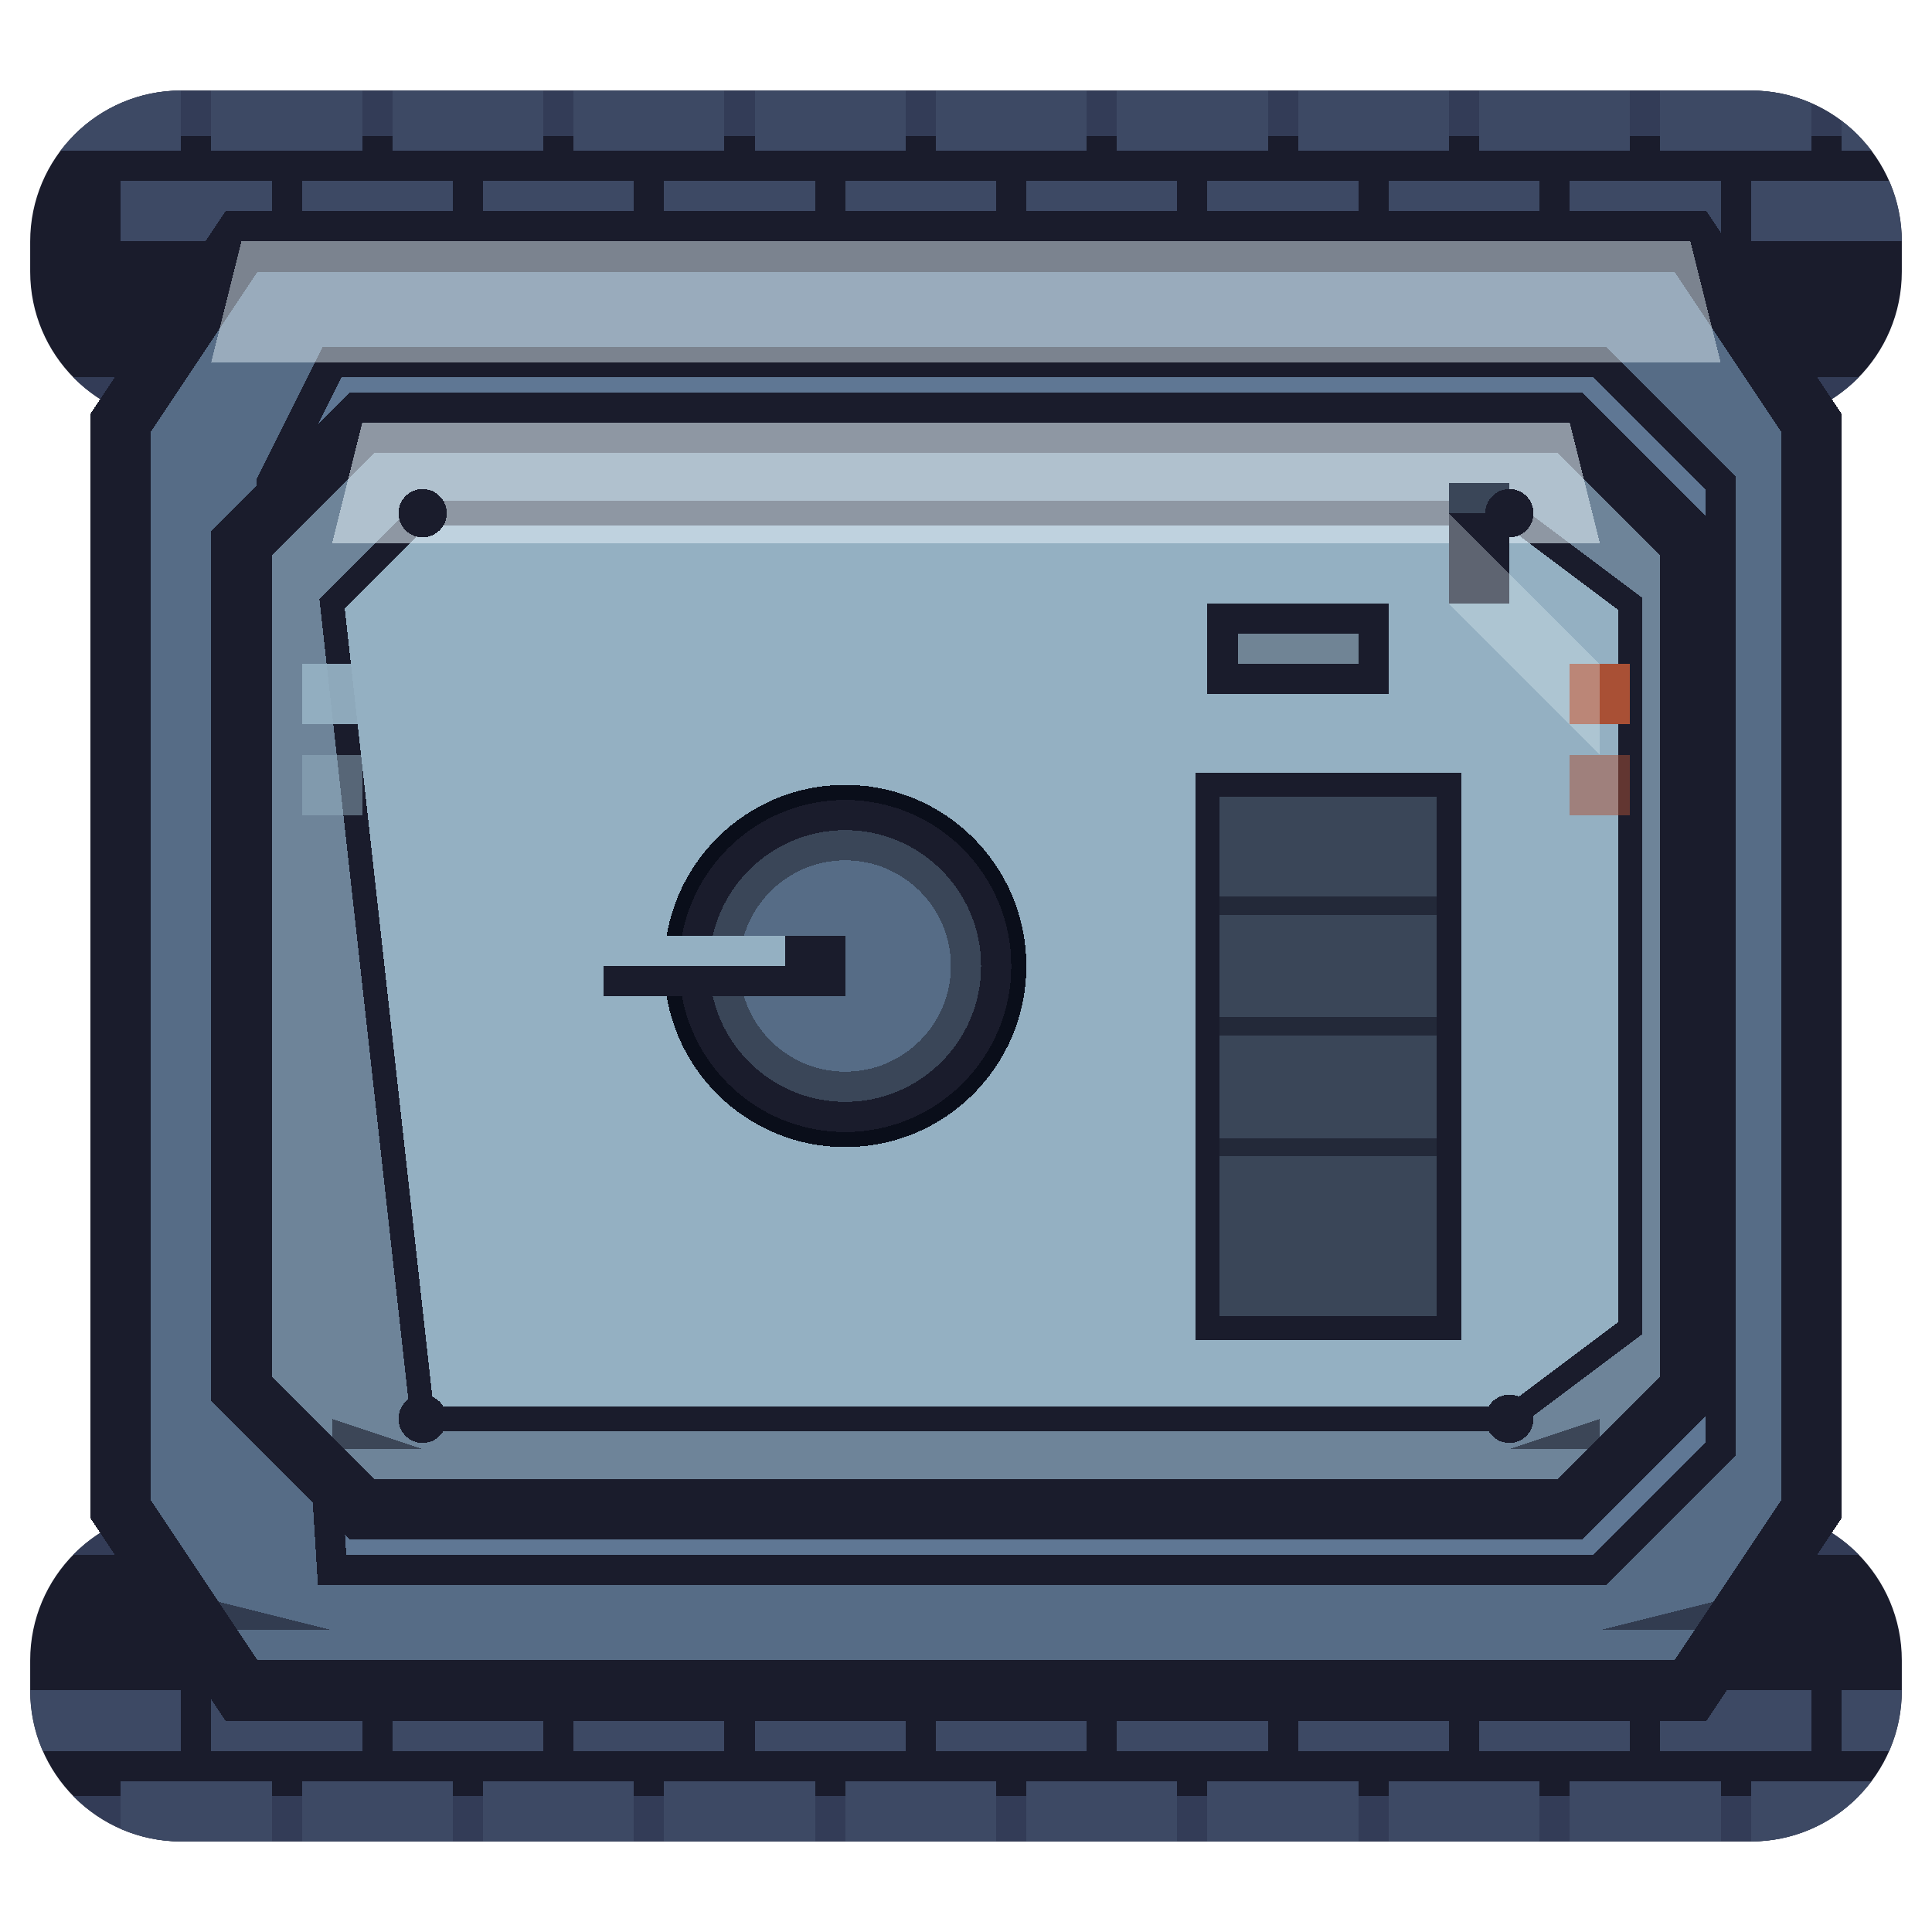
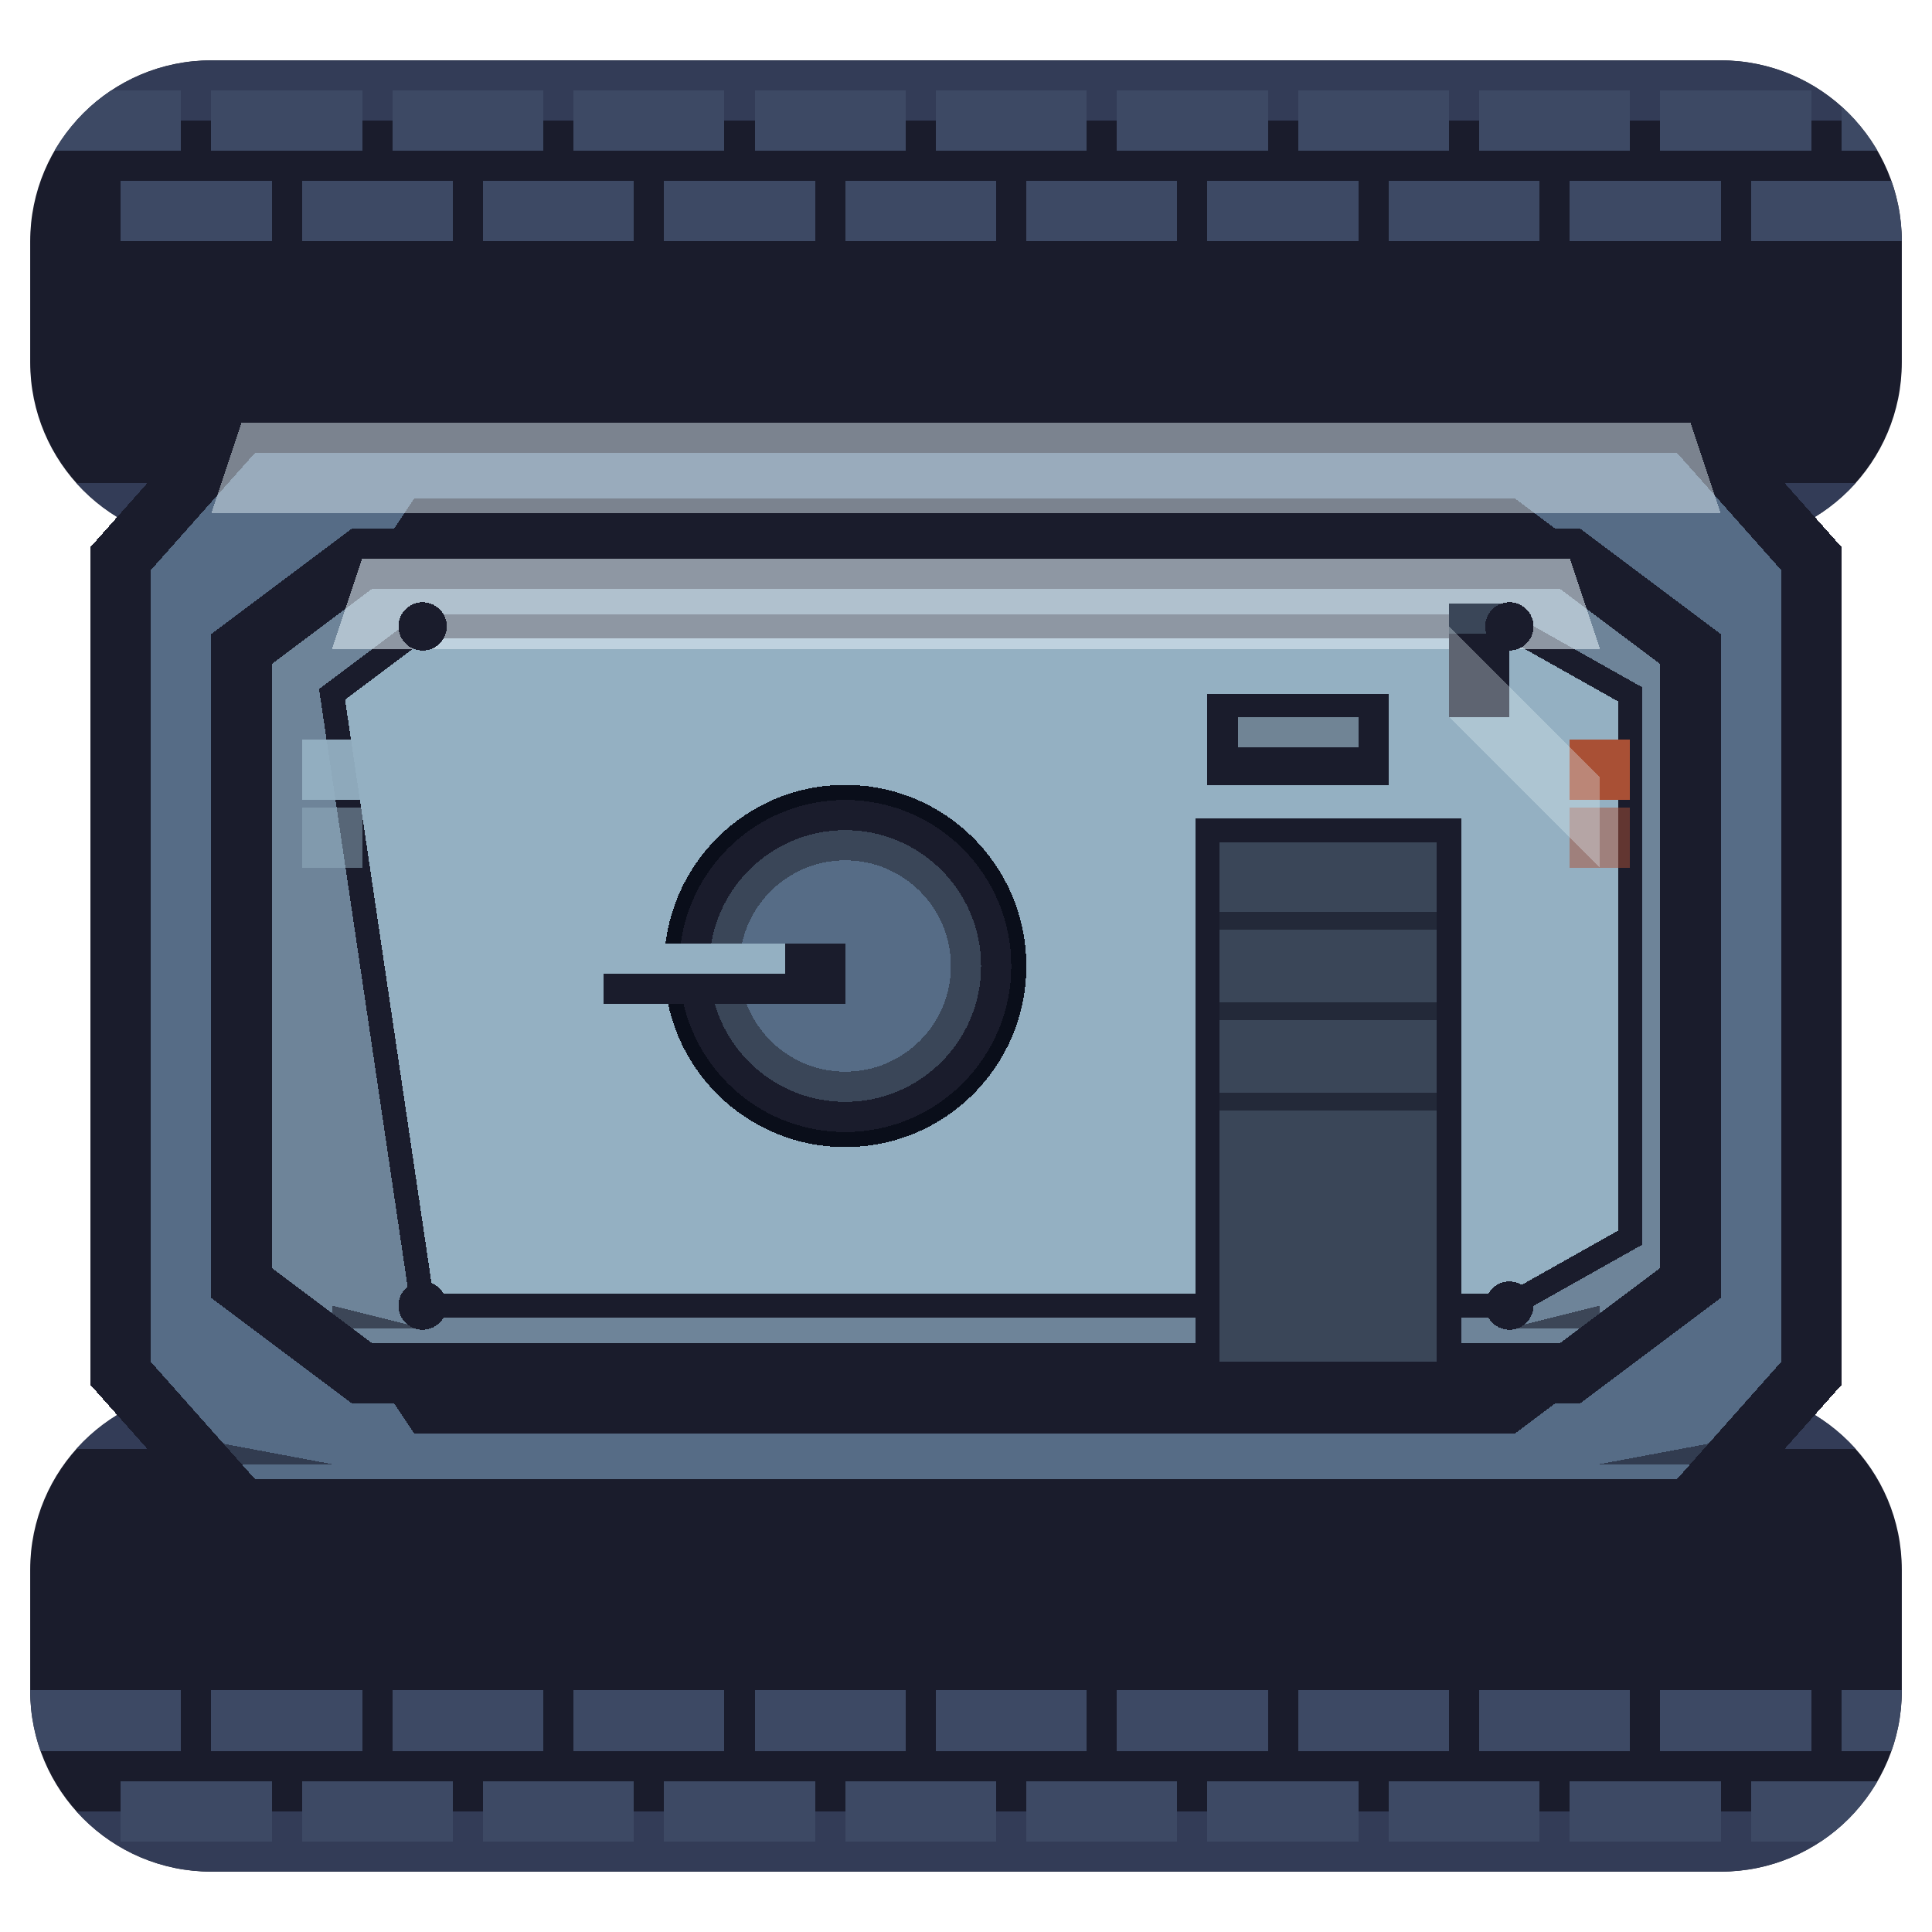
<svg xmlns="http://www.w3.org/2000/svg" width="64" height="64" viewBox="0 0 64 64" shape-rendering="crispEdges">
  <defs>
    <clipPath id="miniTrackClip">
-       <rect x="1" y="3" width="62" height="11" rx="5" ry="5" />
-       <rect x="1" y="50" width="62" height="11" rx="5" ry="5" />
+       <rect x="1" y="2" width="62" height="16" rx="6" ry="6" />
+       <rect x="1" y="46" width="62" height="16" rx="6" ry="6" />
    </clipPath>
  </defs>
  <g clip-path="url(#miniTrackClip)">
-     <rect x="1" y="3" width="62" height="11" fill="#1a1c2c" />
-     <rect x="1" y="3" width="62" height="1.5" fill="#333c57" />
-     <rect x="1" y="12.5" width="62" height="1.5" fill="#333c57" />
+     <rect x="1" y="2" width="62" height="16" fill="#1a1c2c" />
+     <rect x="1" y="2" width="62" height="2" fill="#333c57" />
+     <rect x="1" y="16" width="62" height="2" fill="#333c57" />
    <g fill="#3d4964">
      <rect x="1" y="3" width="5" height="2" />
      <rect x="7" y="3" width="5" height="2" />
      <rect x="13" y="3" width="5" height="2" />
      <rect x="19" y="3" width="5" height="2" />
      <rect x="25" y="3" width="5" height="2" />
      <rect x="31" y="3" width="5" height="2" />
      <rect x="37" y="3" width="5" height="2" />
      <rect x="43" y="3" width="5" height="2" />
      <rect x="49" y="3" width="5" height="2" />
      <rect x="55" y="3" width="5" height="2" />
      <rect x="61" y="3" width="2" height="2" />
      <rect x="4" y="6" width="5" height="2" />
      <rect x="10" y="6" width="5" height="2" />
      <rect x="16" y="6" width="5" height="2" />
      <rect x="22" y="6" width="5" height="2" />
      <rect x="28" y="6" width="5" height="2" />
      <rect x="34" y="6" width="5" height="2" />
      <rect x="40" y="6" width="5" height="2" />
      <rect x="46" y="6" width="5" height="2" />
      <rect x="52" y="6" width="5" height="2" />
      <rect x="58" y="6" width="5" height="2" />
    </g>
  </g>
  <g clip-path="url(#miniTrackClip)">
-     <rect x="1" y="50" width="62" height="11" fill="#1a1c2c" />
-     <rect x="1" y="50" width="62" height="1.5" fill="#333c57" />
-     <rect x="1" y="59.5" width="62" height="1.5" fill="#333c57" />
+     <rect x="1" y="46" width="62" height="16" fill="#1a1c2c" />
+     <rect x="1" y="46" width="62" height="2" fill="#333c57" />
+     <rect x="1" y="60" width="62" height="2" fill="#333c57" />
    <g fill="#3d4964">
      <rect x="1" y="56" width="5" height="2" />
      <rect x="7" y="56" width="5" height="2" />
      <rect x="13" y="56" width="5" height="2" />
      <rect x="19" y="56" width="5" height="2" />
      <rect x="25" y="56" width="5" height="2" />
      <rect x="31" y="56" width="5" height="2" />
      <rect x="37" y="56" width="5" height="2" />
      <rect x="43" y="56" width="5" height="2" />
      <rect x="49" y="56" width="5" height="2" />
      <rect x="55" y="56" width="5" height="2" />
      <rect x="61" y="56" width="2" height="2" />
      <rect x="4" y="59" width="5" height="2" />
      <rect x="10" y="59" width="5" height="2" />
      <rect x="16" y="59" width="5" height="2" />
      <rect x="22" y="59" width="5" height="2" />
      <rect x="28" y="59" width="5" height="2" />
      <rect x="34" y="59" width="5" height="2" />
      <rect x="40" y="59" width="5" height="2" />
      <rect x="46" y="59" width="5" height="2" />
      <rect x="52" y="59" width="5" height="2" />
      <rect x="58" y="59" width="5" height="2" />
    </g>
  </g>
-   <path d="M7 8H57L61 14V50L57 56H7L3 50V14Z" fill="#0a0e1a" opacity=".5" />
-   <path d="M8 8H56L60 14V50L56 56H8L4 50V14Z" fill="#566c86" stroke="#1a1c2c" stroke-width="2" />
-   <path d="M11 12H53L57 16V48L53 52H11L9 20V16Z" fill="#5f7794" stroke="#1a1c2c" stroke-width="1" />
-   <path d="M8 8H56L57 12H7Z" fill="#dceaf2" opacity=".5" />
-   <path d="M7 53L11 54H53L57 53V54H7Z" fill="#1a1c2c" opacity=".6" />
-   <path d="M11 14H53L57 18V46L53 50H11L7 46V18Z" fill="#0a0e1a" opacity=".5" />
-   <path d="M12 14H52L56 18V46L52 50H12L8 46V18Z" fill="#6e8499" stroke="#1a1c2c" stroke-width="2" />
-   <path d="M14 17H50L54 20V44L50 47H14L11 20V20Z" fill="#94b0c2" stroke="#1a1c2c" stroke-width="0.8" />
-   <path d="M12 14H52L53 18H11Z" fill="#dceaf2" opacity=".6" />
-   <path d="M11 47L14 48H50L53 47V48H11Z" fill="#1a1c2c" opacity=".6" />
+   <path d="M10 14 H54 L58 18.5 V45.5 L54 50 H10 L6 45.5 V18.5 Z" fill="#0a0e1a" opacity=".5" />
+   <path d="M8 14 H56 L60 18.5 V45.5 L56 50 H8 L4 45.5 V18.5 Z" fill="#566c86" stroke="#1a1c2c" stroke-width="2" />
+   <path d="M14 17 H50 L54 20 V44 L50 47 H14 L12 44 V20 Z" fill="#5f7794" stroke="#1a1c2c" stroke-width="1" />
+   <path d="M8 14 H56 L57 17 H7 Z" fill="#dceaf2" opacity=".5" />
+   <path d="M7 47.75 L11 48.5 H53 L57 47.75 V48.5 H7 Z" fill="#1a1c2c" opacity=".6" />
+   <path d="M11 18.5 H53 L57 21.5 V42.5 L53 45.5 H11 L7 42.5 V21.5 Z" fill="#0a0e1a" opacity=".5" />
+   <path d="M12 18.5 H52 L56 21.5 V42.5 L52 45.5 H12 L8 42.5 V21.5 Z" fill="#6e8499" stroke="#1a1c2c" stroke-width="2" />
+   <path d="M14 20.75 H50 L54 23 V41 L50 43.25 H14 L11 23 V23 Z" fill="#94b0c2" stroke="#1a1c2c" stroke-width="0.8" />
+   <path d="M12 18.5 H52 L53 21.5 H11 Z" fill="#dceaf2" opacity=".6" />
+   <path d="M11 43.25 L14 44 H50 L53 43.25 V44 H11 Z" fill="#1a1c2c" opacity=".6" />
  <circle cx="28" cy="32" r="6" fill="#0a0e1a" />
  <circle cx="28" cy="32" r="5" fill="#3a4658" stroke="#1a1c2c" stroke-width="1" />
  <circle cx="28" cy="32" r="3.5" fill="#566c86" />
-   <rect x="20" y="31" width="8" height="2" fill="#1a1c2c" />
-   <rect x="20" y="31" width="6" height="1" fill="#94b0c2" />
-   <rect x="40" y="20" width="6" height="3" fill="#1a1c2c" />
-   <rect x="41" y="21" width="4" height="1" fill="#94b0c2" opacity=".7" />
-   <rect x="40" y="26" width="8" height="18" fill="#3a4658" stroke="#1a1c2c" stroke-width="0.8" />
+   <rect x="20" y="31.25" width="8" height="2" fill="#1a1c2c" />
+   <rect x="20" y="31.25" width="6" height="1" fill="#94b0c2" />
+   <rect x="40" y="23" width="6" height="3" fill="#1a1c2c" />
+   <rect x="41" y="23.75" width="4" height="1" fill="#94b0c2" opacity=".7" />
+   <rect x="40" y="27.5" width="8" height="18" fill="#3a4658" stroke="#1a1c2c" stroke-width="0.8" />
  <g stroke="#1a1c2c" stroke-width="0.6" opacity=".7">
-     <path d="M40 30h8M40 34h8M40 38h8" />
+     <path d="M40 30.5 h8 M40 33.5 h8 M40 36.5 h8" />
  </g>
-   <rect x="48" y="17" width="2" height="3" fill="#1a1c2c" />
-   <rect x="48" y="16" width="2" height="1" fill="#3a4658" />
-   <rect x="10" y="22" width="2" height="2" fill="#94b0c2" opacity=".95" />
-   <rect x="10" y="25" width="2" height="2" fill="#94b0c2" opacity=".5" />
-   <rect x="52" y="22" width="2" height="2" fill="#a95035" />
-   <rect x="52" y="25" width="2" height="2" fill="#a95035" opacity=".5" />
+   <rect x="48" y="20.75" width="2" height="3" fill="#1a1c2c" />
+   <rect x="48" y="20" width="2" height="1" fill="#3a4658" />
+   <rect x="10" y="24.5" width="2" height="2" fill="#94b0c2" opacity=".95" />
+   <rect x="10" y="26.75" width="2" height="2" fill="#94b0c2" opacity=".5" />
+   <rect x="52" y="24.5" width="2" height="2" fill="#a95035" />
+   <rect x="52" y="26.75" width="2" height="2" fill="#a95035" opacity=".5" />
  <g fill="#1a1c2c">
-     <circle cx="14" cy="17" r="0.8" />
-     <circle cx="50" cy="17" r="0.8" />
-     <circle cx="14" cy="47" r="0.8" />
-     <circle cx="50" cy="47" r="0.8" />
+     <circle cx="14" cy="20.75" r="0.8" />
+     <circle cx="50" cy="20.75" r="0.8" />
+     <circle cx="14" cy="43.25" r="0.8" />
+     <circle cx="50" cy="43.25" r="0.8" />
  </g>
-   <path d="M48 17l5 5v3l-5-5Z" fill="#dceaf2" opacity=".35" />
+   <path d="M48 20.75 l5 5 v3 l-5 -5 Z" fill="#dceaf2" opacity=".35" />
</svg>
